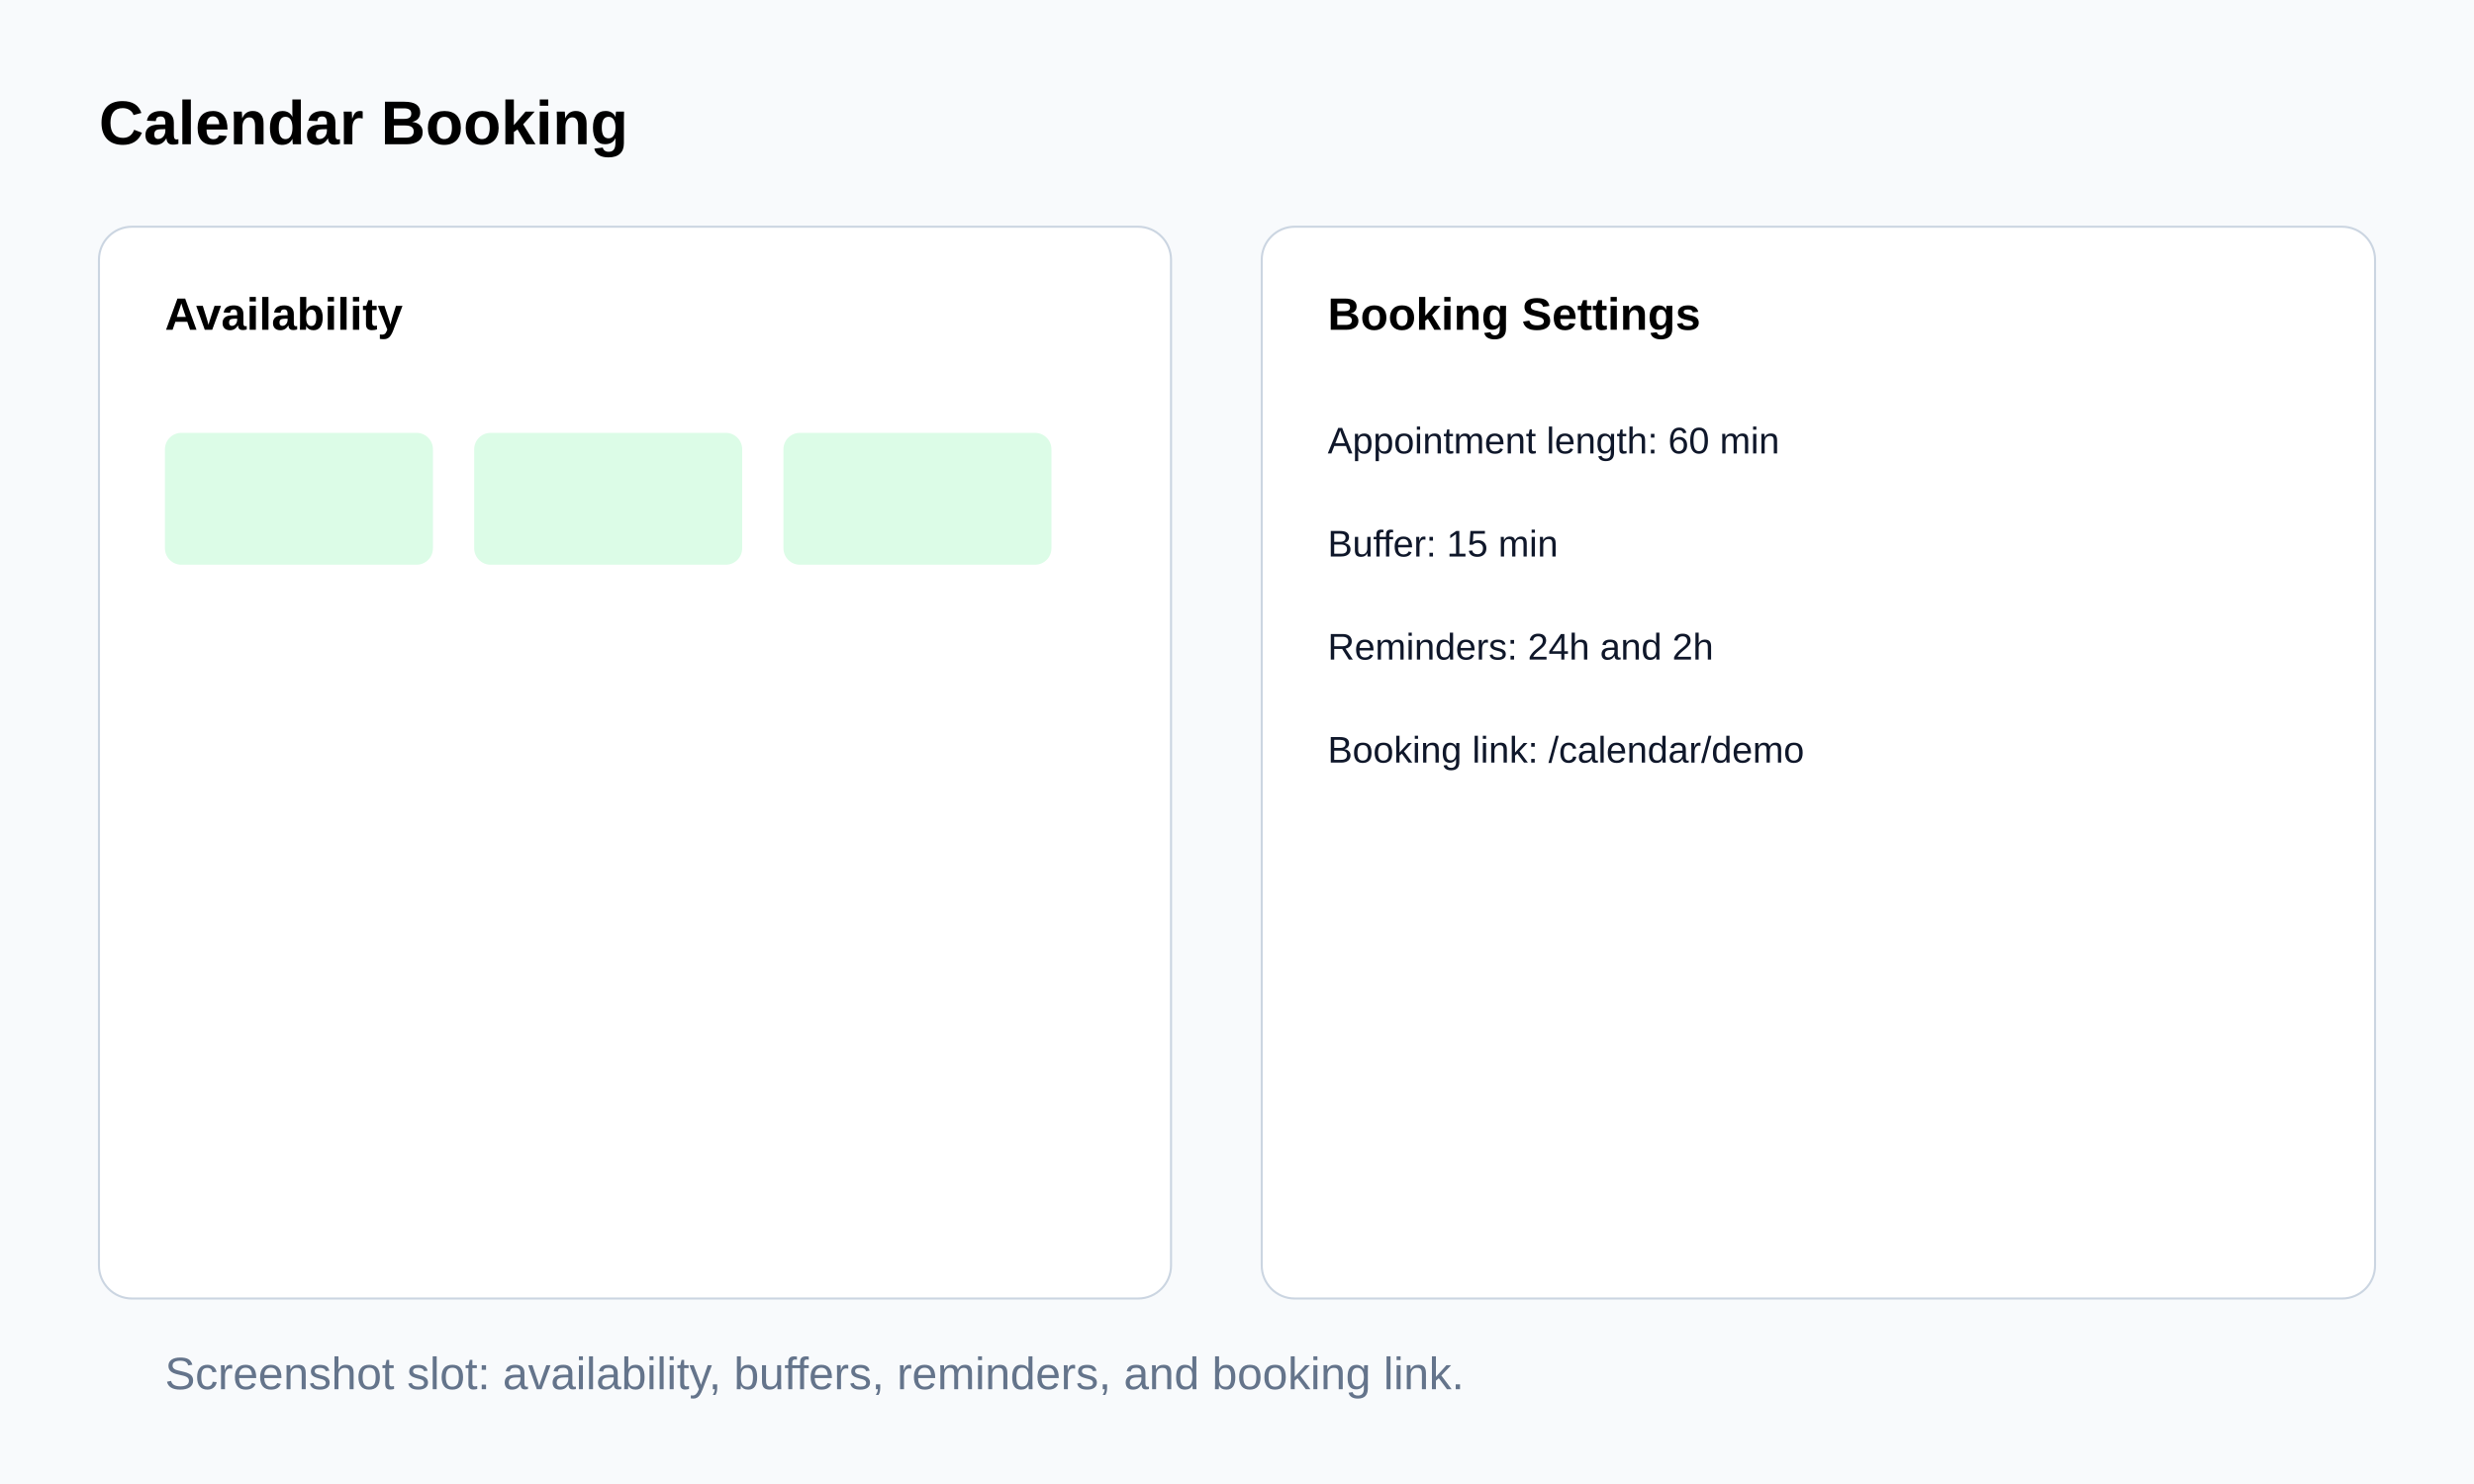
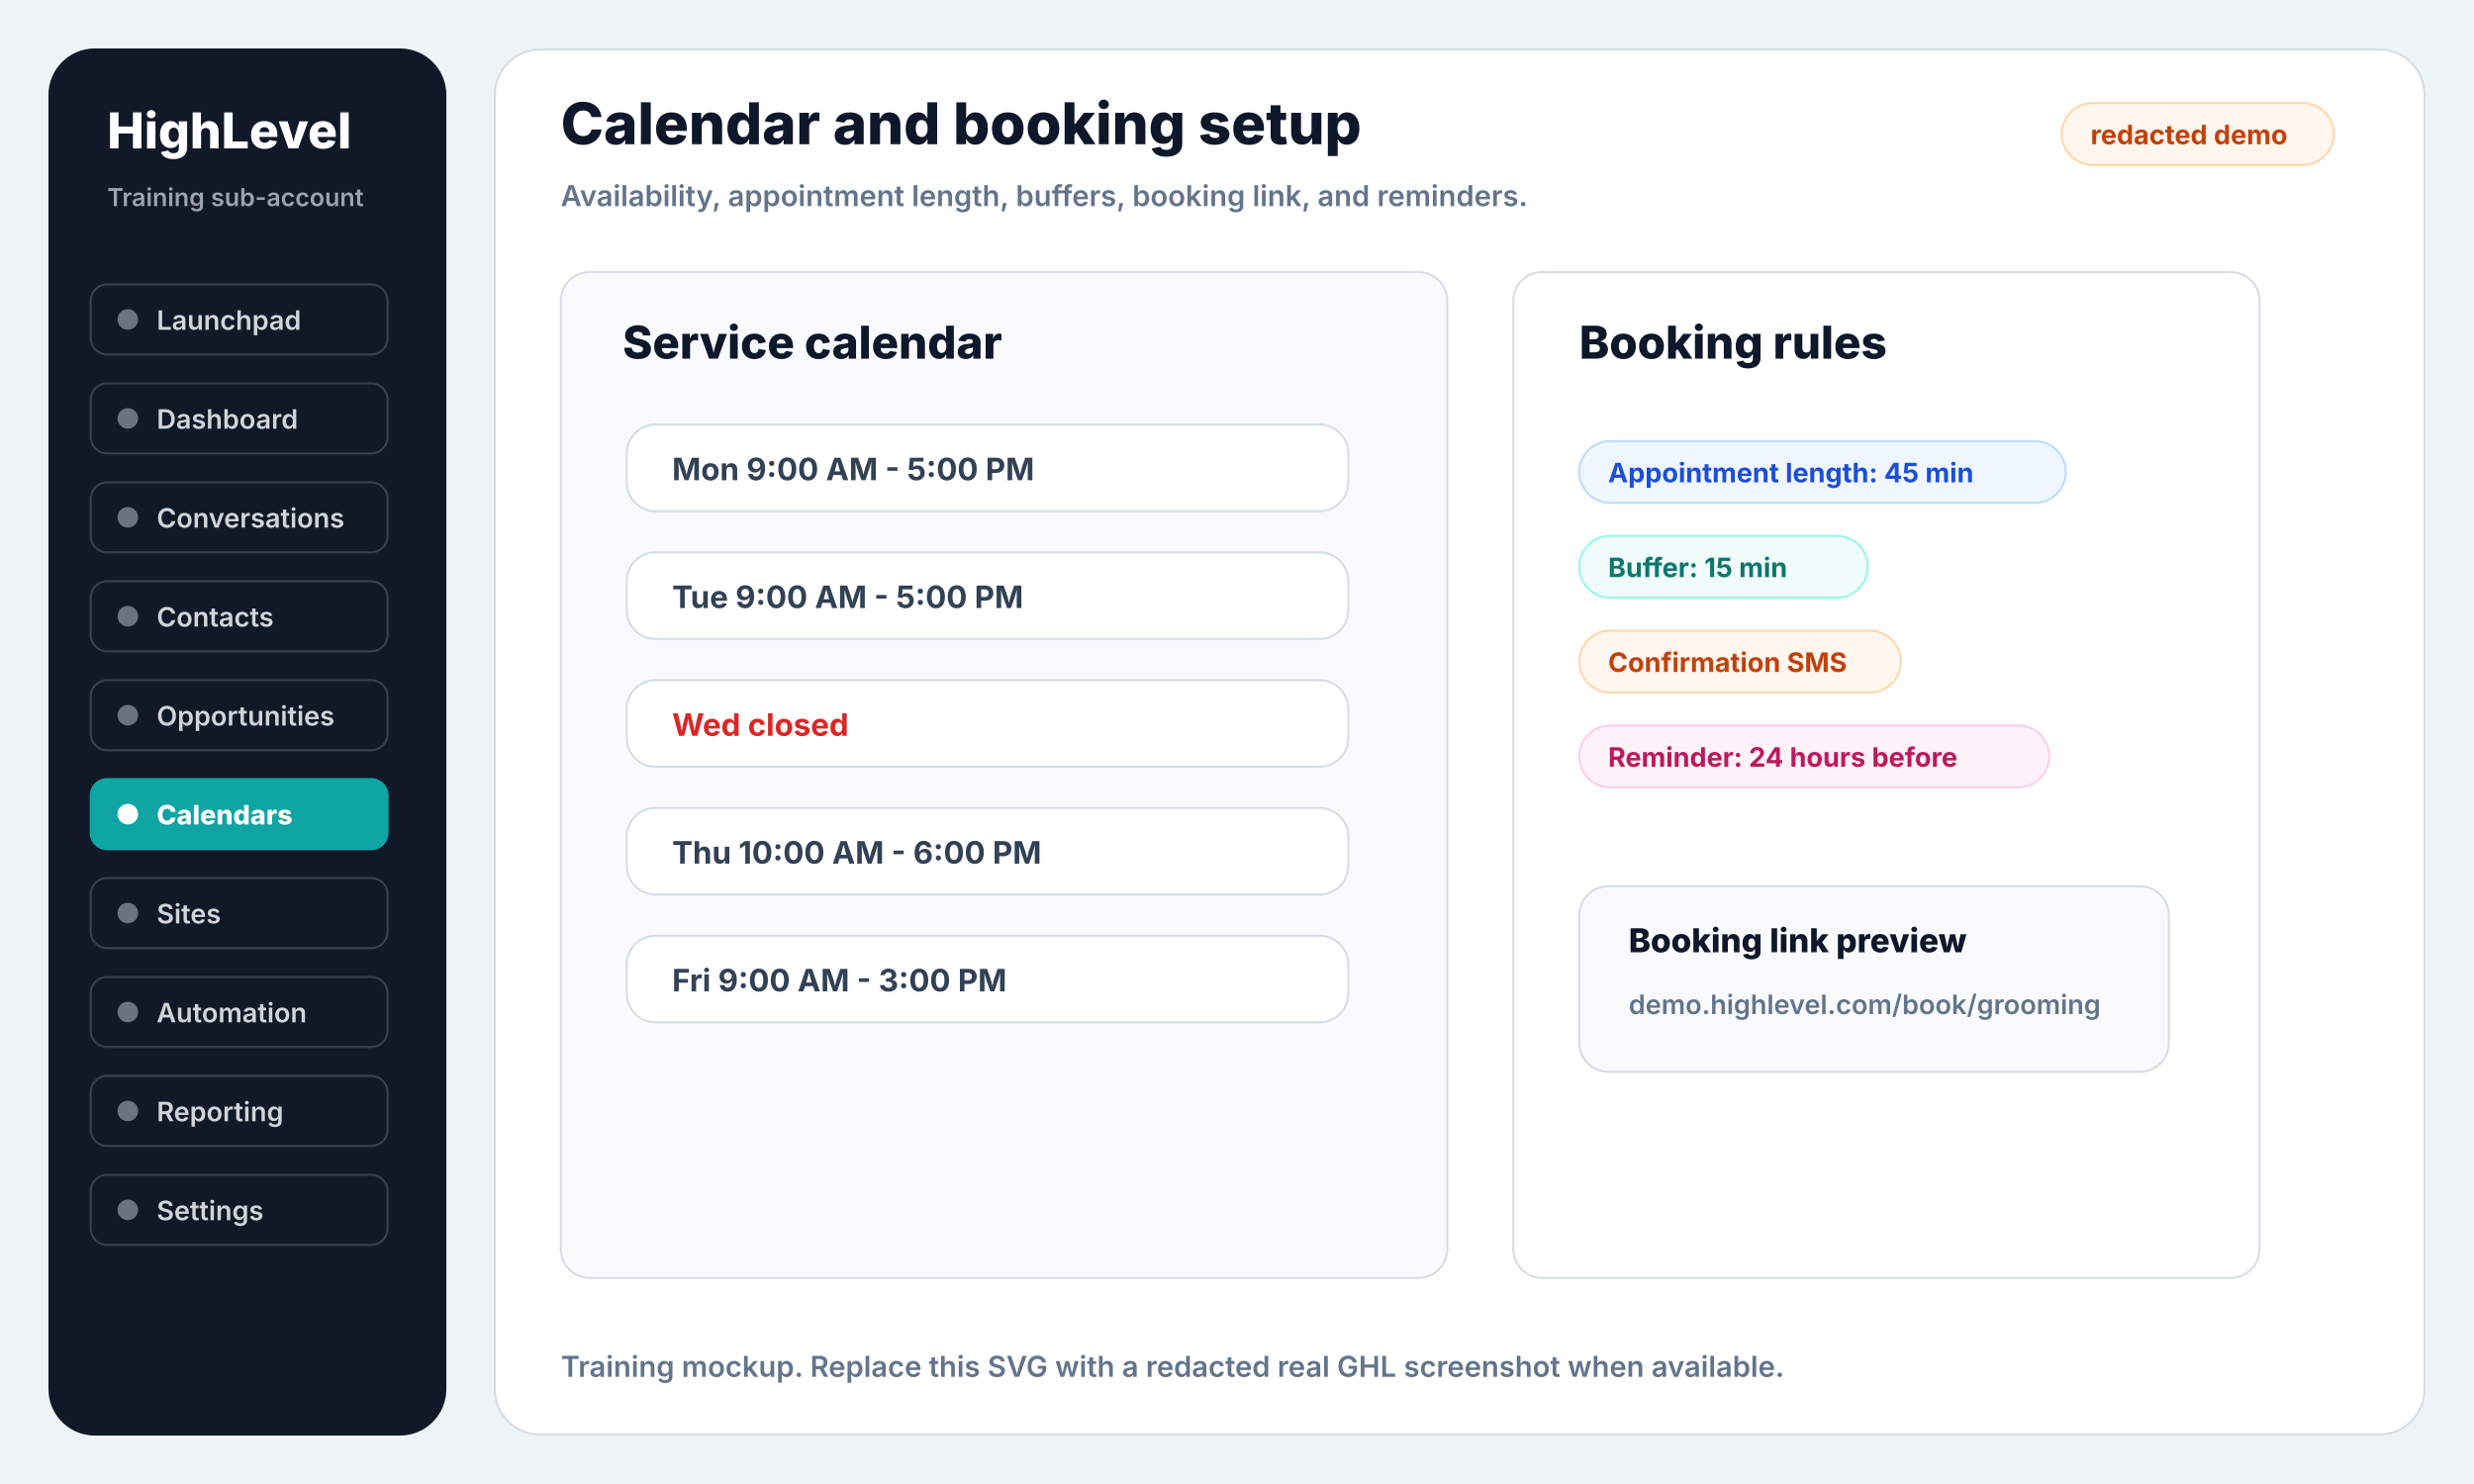
<svg xmlns="http://www.w3.org/2000/svg" width="1200" height="720" viewBox="0 0 1200 720">
-   <rect width="1200" height="720" fill="#f8fafc" />
-   <text x="48" y="70" font-family="Arial" font-size="30" font-weight="700">Calendar Booking</text>
-   <rect x="48" y="110" width="520" height="520" rx="16" fill="#fff" stroke="#cbd5e1" />
-   <rect x="612" y="110" width="540" height="520" rx="16" fill="#fff" stroke="#cbd5e1" />
-   <text x="80" y="160" font-family="Arial" font-size="22" font-weight="700">Availability</text>
-   <text x="644" y="160" font-family="Arial" font-size="22" font-weight="700">Booking Settings</text>
-   <g fill="#dcfce7">
-     <rect x="80" y="210" width="130" height="64" rx="8" />
-     <rect x="230" y="210" width="130" height="64" rx="8" />
-     <rect x="380" y="210" width="130" height="64" rx="8" />
-   </g>
-   <g font-family="Arial" font-size="18" fill="#0f172a">
-     <text x="644" y="220">Appointment length: 60 min</text>
-     <text x="644" y="270">Buffer: 15 min</text>
-     <text x="644" y="320">Reminders: 24h and 2h</text>
-     <text x="644" y="370">Booking link: /calendar/demo</text>
-   </g>
-   <text x="80" y="674" font-family="Arial" font-size="22" fill="#64748b">Screenshot slot: availability, buffers, reminders, and booking link.</text>
+   <rect width="1200" height="720" fill="#eef3f8" />
+   <rect x="24" y="24" width="192" height="672" rx="22" fill="#111827" stroke="#111827" />
+   <text x="52" y="72" font-family="Inter, Arial, sans-serif" font-size="24" fill="#ffffff" font-weight="800">HighLevel</text>
+   <text x="52" y="100" font-family="Inter, Arial, sans-serif" font-size="12" fill="#9ca3af" font-weight="600">Training sub-account</text>
+   <rect x="44" y="138" width="144" height="34" rx="8" fill="#111827" stroke="#374151" />
+   <circle cx="62" cy="155" r="5" fill="#6b7280" />
+   <text x="76" y="160" font-family="Inter, Arial, sans-serif" font-size="13" fill="#d1d5db" font-weight="600">Launchpad</text>
+   <rect x="44" y="186" width="144" height="34" rx="8" fill="#111827" stroke="#374151" />
+   <circle cx="62" cy="203" r="5" fill="#6b7280" />
+   <text x="76" y="208" font-family="Inter, Arial, sans-serif" font-size="13" fill="#d1d5db" font-weight="600">Dashboard</text>
+   <rect x="44" y="234" width="144" height="34" rx="8" fill="#111827" stroke="#374151" />
+   <circle cx="62" cy="251" r="5" fill="#6b7280" />
+   <text x="76" y="256" font-family="Inter, Arial, sans-serif" font-size="13" fill="#d1d5db" font-weight="600">Conversations</text>
+   <rect x="44" y="282" width="144" height="34" rx="8" fill="#111827" stroke="#374151" />
+   <circle cx="62" cy="299" r="5" fill="#6b7280" />
+   <text x="76" y="304" font-family="Inter, Arial, sans-serif" font-size="13" fill="#d1d5db" font-weight="600">Contacts</text>
+   <rect x="44" y="330" width="144" height="34" rx="8" fill="#111827" stroke="#374151" />
+   <circle cx="62" cy="347" r="5" fill="#6b7280" />
+   <text x="76" y="352" font-family="Inter, Arial, sans-serif" font-size="13" fill="#d1d5db" font-weight="600">Opportunities</text>
+   <rect x="44" y="378" width="144" height="34" rx="8" fill="#0ea5a3" stroke="#0ea5a3" />
+   <circle cx="62" cy="395" r="5" fill="#ffffff" />
+   <text x="76" y="400" font-family="Inter, Arial, sans-serif" font-size="13" fill="#ffffff" font-weight="800">Calendars</text>
+   <rect x="44" y="426" width="144" height="34" rx="8" fill="#111827" stroke="#374151" />
+   <circle cx="62" cy="443" r="5" fill="#6b7280" />
+   <text x="76" y="448" font-family="Inter, Arial, sans-serif" font-size="13" fill="#d1d5db" font-weight="600">Sites</text>
+   <rect x="44" y="474" width="144" height="34" rx="8" fill="#111827" stroke="#374151" />
+   <circle cx="62" cy="491" r="5" fill="#6b7280" />
+   <text x="76" y="496" font-family="Inter, Arial, sans-serif" font-size="13" fill="#d1d5db" font-weight="600">Automation</text>
+   <rect x="44" y="522" width="144" height="34" rx="8" fill="#111827" stroke="#374151" />
+   <circle cx="62" cy="539" r="5" fill="#6b7280" />
+   <text x="76" y="544" font-family="Inter, Arial, sans-serif" font-size="13" fill="#d1d5db" font-weight="600">Reporting</text>
+   <rect x="44" y="570" width="144" height="34" rx="8" fill="#111827" stroke="#374151" />
+   <circle cx="62" cy="587" r="5" fill="#6b7280" />
+   <text x="76" y="592" font-family="Inter, Arial, sans-serif" font-size="13" fill="#d1d5db" font-weight="600">Settings</text>
+   <rect x="240" y="24" width="936" height="672" rx="22" fill="#ffffff" stroke="#d7dde5" />
+   <text x="272" y="70" font-family="Inter, Arial, sans-serif" font-size="28" fill="#0f172a" font-weight="800">Calendar and booking setup</text>
+   <text x="272" y="100" font-family="Inter, Arial, sans-serif" font-size="14" fill="#64748b" font-weight="600">Availability, appointment length, buffers, booking link, and reminders.</text>
+   <rect x="1000" y="50" width="132" height="30" rx="15" fill="#fff7ed" stroke="#fed7aa" />
+   <text x="1014" y="70" font-family="Inter, Arial, sans-serif" font-size="13" fill="#c2410c" font-weight="700">redacted demo</text>
+   <rect x="272" y="132" width="430" height="488" rx="14" fill="#f8fafc" stroke="#d7dde5" />
+   <text x="302" y="174" font-family="Inter, Arial, sans-serif" font-size="22" fill="#0f172a" font-weight="800">Service calendar</text>
+   <rect x="304" y="206" width="350" height="42" rx="14" fill="#ffffff" stroke="#d7dde5" />
+   <text x="326" y="233" font-family="Inter, Arial, sans-serif" font-size="15" fill="#334155" font-weight="700">Mon 9:00 AM - 5:00 PM</text>
+   <rect x="304" y="268" width="350" height="42" rx="14" fill="#ffffff" stroke="#d7dde5" />
+   <text x="326" y="295" font-family="Inter, Arial, sans-serif" font-size="15" fill="#334155" font-weight="700">Tue 9:00 AM - 5:00 PM</text>
+   <rect x="304" y="330" width="350" height="42" rx="14" fill="#ffffff" stroke="#d7dde5" />
+   <text x="326" y="357" font-family="Inter, Arial, sans-serif" font-size="15" fill="#dc2626" font-weight="700">Wed closed</text>
+   <rect x="304" y="392" width="350" height="42" rx="14" fill="#ffffff" stroke="#d7dde5" />
+   <text x="326" y="419" font-family="Inter, Arial, sans-serif" font-size="15" fill="#334155" font-weight="700">Thu 10:00 AM - 6:00 PM</text>
+   <rect x="304" y="454" width="350" height="42" rx="14" fill="#ffffff" stroke="#d7dde5" />
+   <text x="326" y="481" font-family="Inter, Arial, sans-serif" font-size="15" fill="#334155" font-weight="700">Fri 9:00 AM - 3:00 PM</text>
+   <rect x="734" y="132" width="362" height="488" rx="14" fill="#ffffff" stroke="#d7dde5" />
+   <text x="766" y="174" font-family="Inter, Arial, sans-serif" font-size="22" fill="#0f172a" font-weight="800">Booking rules</text>
+   <rect x="766" y="214" width="236" height="30" rx="15" fill="#eff6ff" stroke="#bfdbfe" />
+   <text x="780" y="234" font-family="Inter, Arial, sans-serif" font-size="13" fill="#1d4ed8" font-weight="700">Appointment length: 45 min</text>
+   <rect x="766" y="260" width="140" height="30" rx="15" fill="#f0fdfa" stroke="#99f6e4" />
+   <text x="780" y="280" font-family="Inter, Arial, sans-serif" font-size="13" fill="#0f766e" font-weight="700">Buffer: 15 min</text>
+   <rect x="766" y="306" width="156" height="30" rx="15" fill="#fff7ed" stroke="#fed7aa" />
+   <text x="780" y="326" font-family="Inter, Arial, sans-serif" font-size="13" fill="#c2410c" font-weight="700">Confirmation SMS</text>
+   <rect x="766" y="352" width="228" height="30" rx="15" fill="#fdf2f8" stroke="#fbcfe8" />
+   <text x="780" y="372" font-family="Inter, Arial, sans-serif" font-size="13" fill="#be185d" font-weight="700">Reminder: 24 hours before</text>
+   <rect x="766" y="430" width="286" height="90" rx="14" fill="#f8fafc" stroke="#d7dde5" />
+   <text x="790" y="462" font-family="Inter, Arial, sans-serif" font-size="16" fill="#0f172a" font-weight="800">Booking link preview</text>
+   <text x="790" y="492" font-family="Inter, Arial, sans-serif" font-size="13" fill="#64748b" font-weight="600">demo.highlevel.com/book/grooming</text>
+   <text x="272" y="668" font-family="Inter, Arial, sans-serif" font-size="14" fill="#64748b" font-weight="600">Training mockup. Replace this SVG with a redacted real GHL screenshot when available.</text>
</svg>
